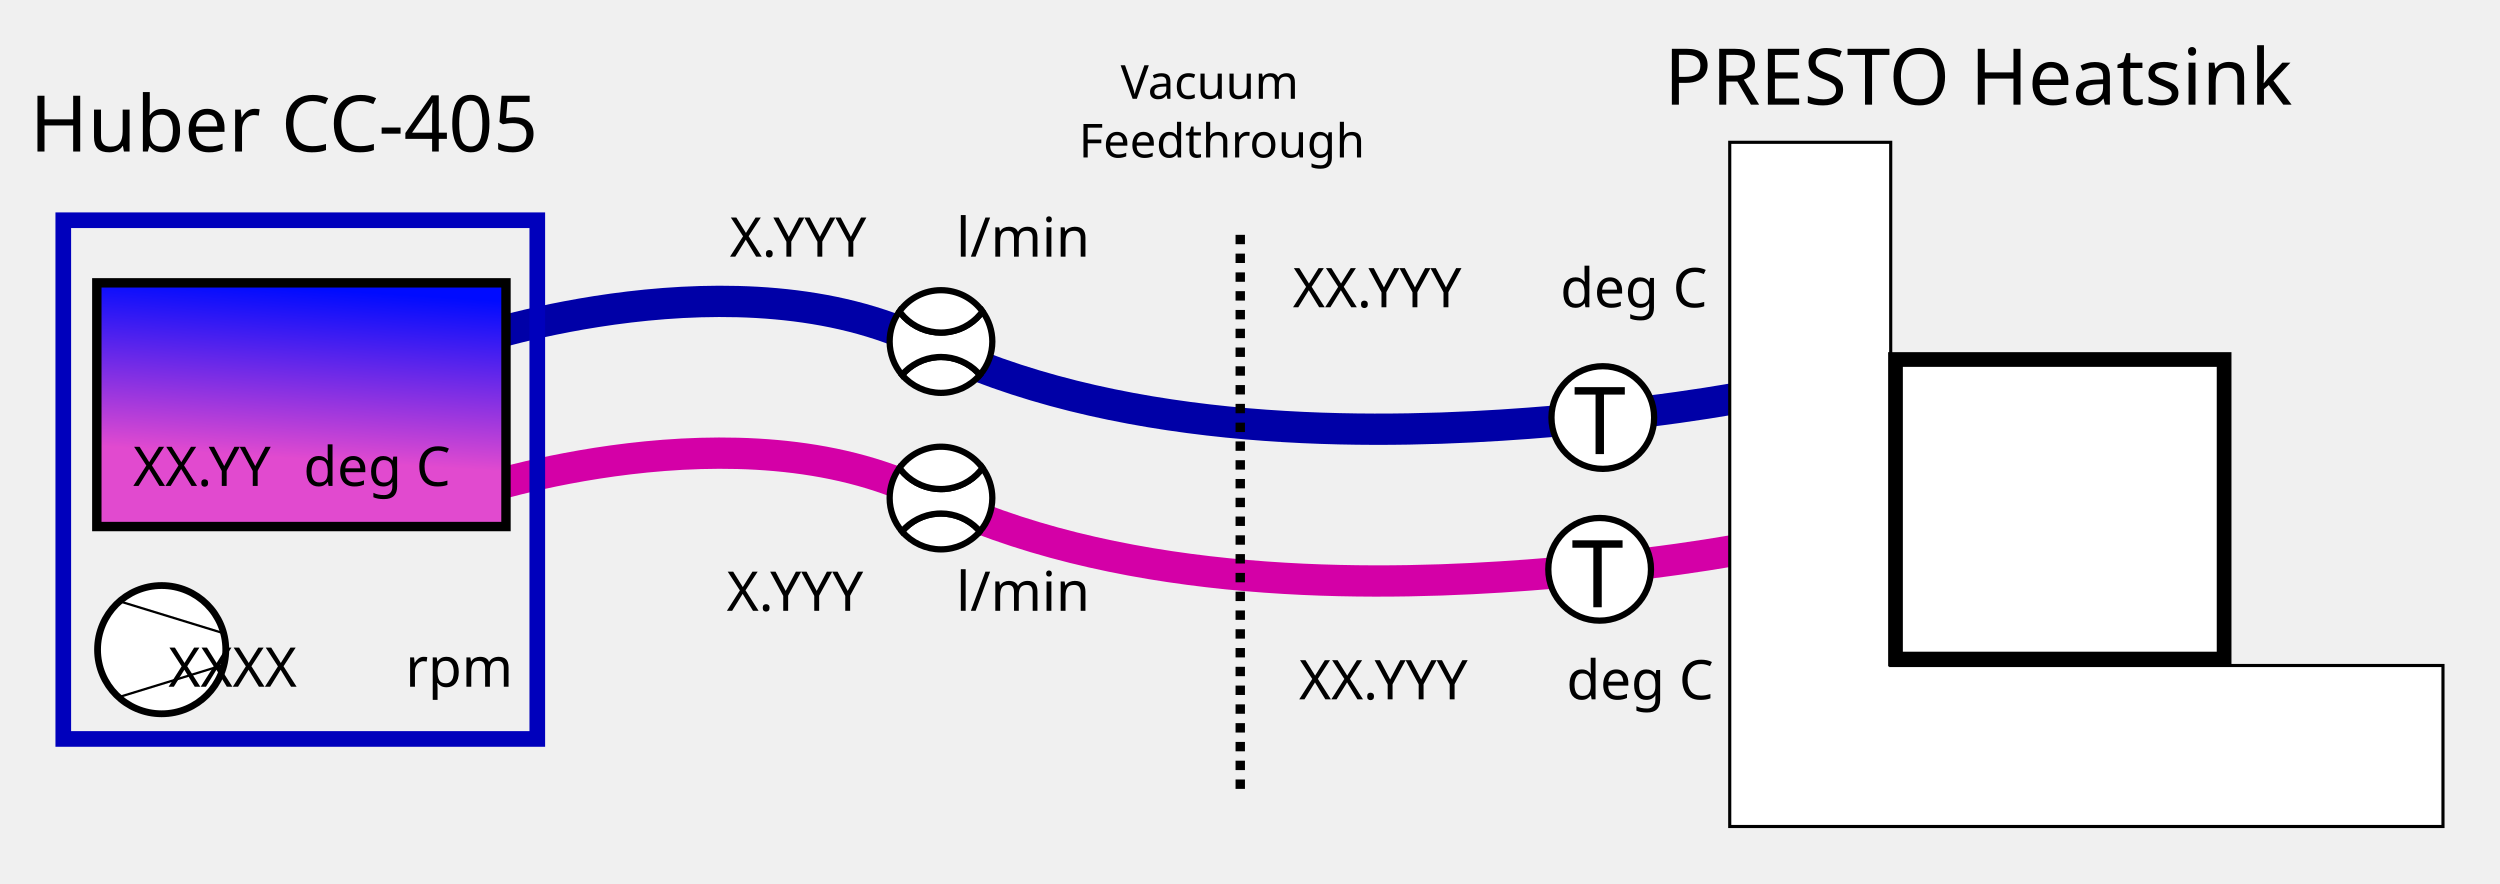
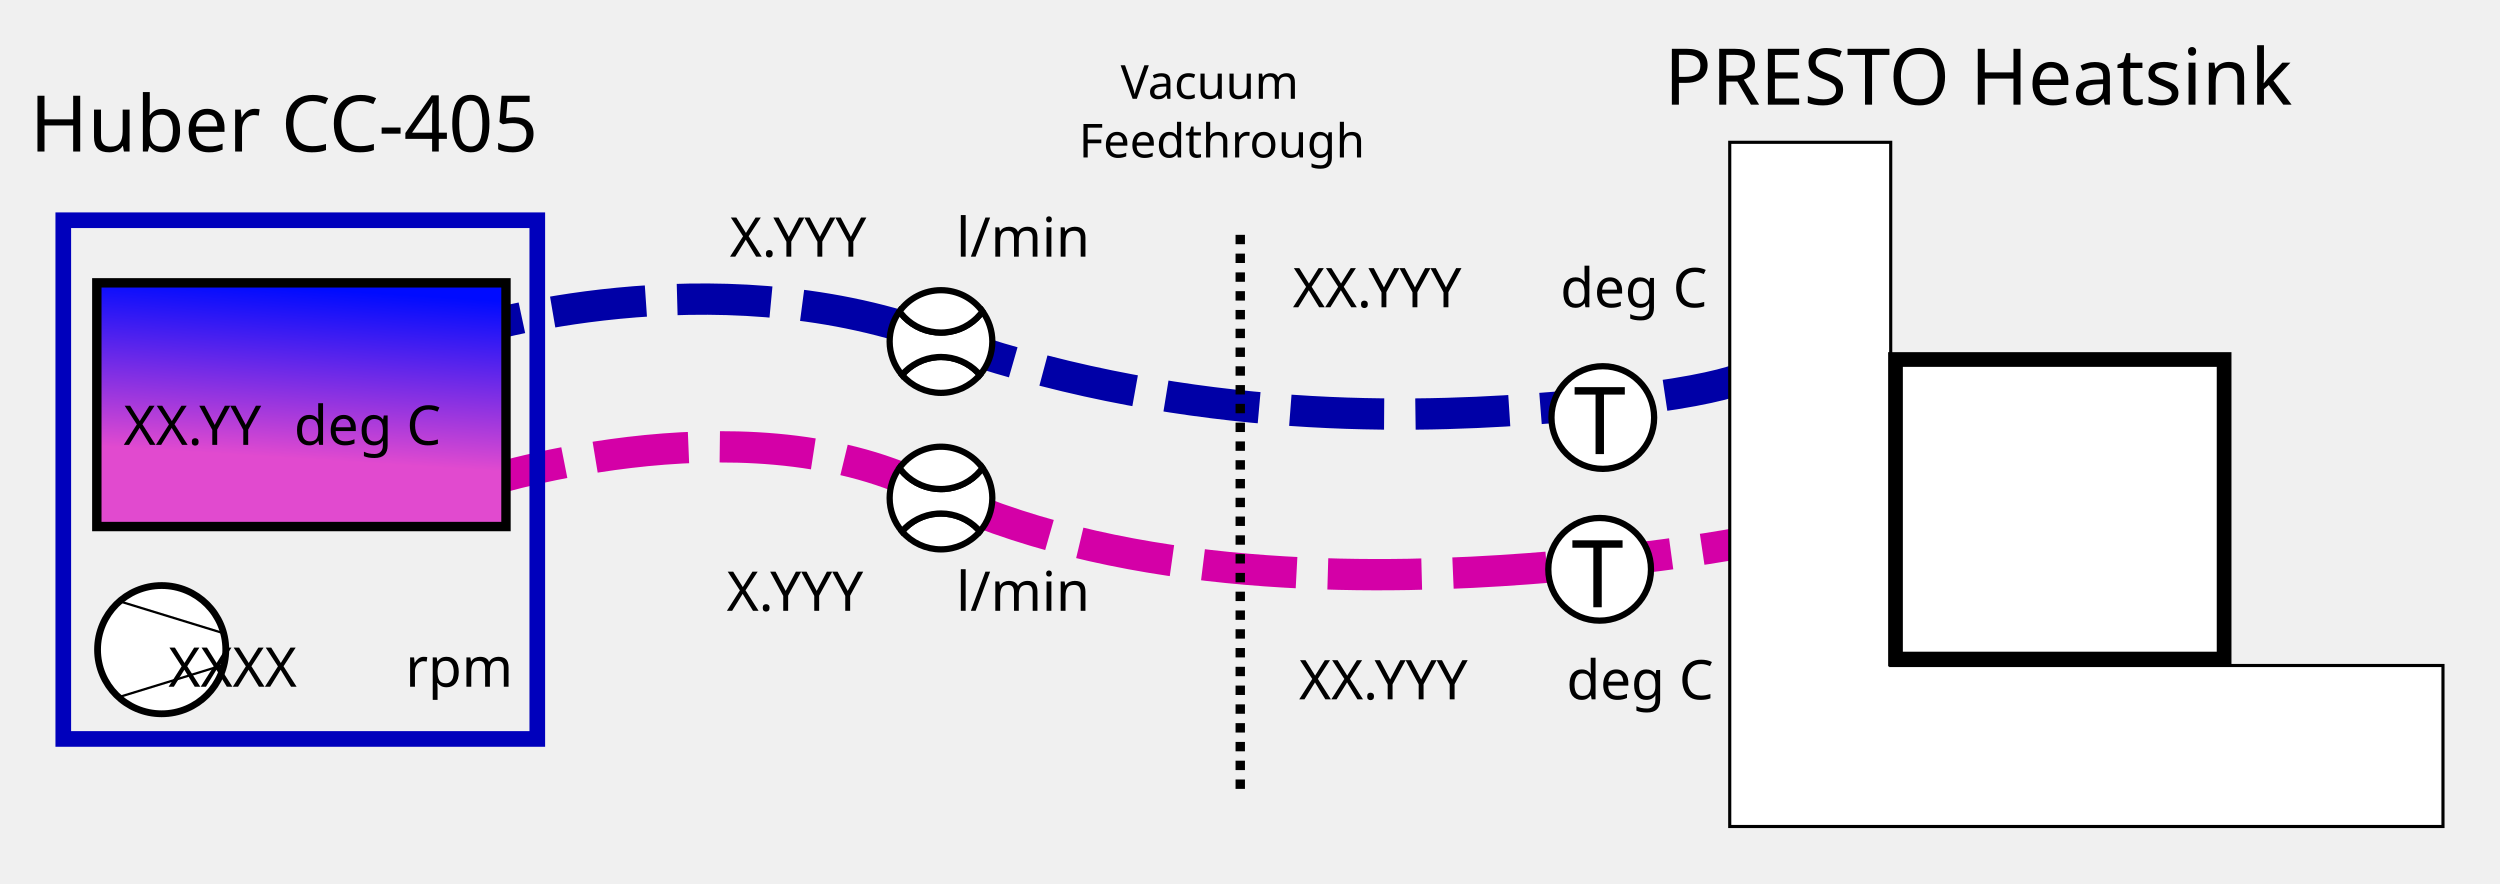
- <svg xmlns="http://www.w3.org/2000/svg" xmlns:xlink="http://www.w3.org/1999/xlink" width="225.401mm" height="79.659mm" viewBox="0 0 798.664 282.256" id="svg2" version="1.1">
+ <svg xmlns="http://www.w3.org/2000/svg" xmlns:xlink="http://www.w3.org/1999/xlink" version="1.1" id="svg2" viewBox="0 0 798.664 282.256" height="79.659mm" width="225.401mm">
  <defs id="defs4">
    <linearGradient id="linearGradient5703">
-       <stop id="stop5713" offset="0" style="stop-color:#000bff;stop-opacity:1" />
-       <stop id="stop5715" offset="1" style="stop-color:#e14acf;stop-opacity:1" />
+       <stop style="stop-color:#000bff;stop-opacity:1" offset="0" id="stop5713" />
+       <stop style="stop-color:#e14acf;stop-opacity:1" offset="1" id="stop5715" />
    </linearGradient>
-     <linearGradient xlink:href="#linearGradient5703" id="linearGradient5709" x1="230.857" y1="112.505" x2="227.429" y2="166.791" gradientUnits="userSpaceOnUse" gradientTransform="translate(22,6)" />
+     <linearGradient gradientTransform="translate(22,6)" gradientUnits="userSpaceOnUse" y2="166.791" x2="227.429" y1="112.505" x1="230.857" id="linearGradient5709" xlink:href="#linearGradient5703" />
  </defs>
-   <g id="layer1" transform="translate(-133.4263,-24.93434)">
-     <path style="fill:none;fill-rule:evenodd;stroke:#0000a7;stroke-width:10;stroke-linecap:butt;stroke-linejoin:miter;stroke-miterlimit:4;stroke-dasharray:none;stroke-opacity:1" d="m 284.603,133.489 c 0,0 84.853,-28.284 144.452,1.01 59.599,29.294 136.371,29.294 183.848,26.264 47.477,-3.03 77.782,-9.091 77.782,-9.091" id="path4156" />
-     <path id="path4158" d="m 284.603,181.977 c 0,0 84.853,-28.284 144.452,1.01 59.599,29.294 136.371,29.294 183.848,26.264 47.477,-3.03 77.782,-9.091 77.782,-9.091" style="fill:none;fill-rule:evenodd;stroke:#d400a7;stroke-width:10;stroke-linecap:butt;stroke-linejoin:miter;stroke-miterlimit:4;stroke-dasharray:none;stroke-opacity:1" />
-     <rect style="fill:url(#linearGradient5709);fill-opacity:1;stroke:#000000;stroke-width:3;stroke-miterlimit:4;stroke-dasharray:none;stroke-dashoffset:0;stroke-opacity:1" id="rect4246" width="130.714" height="77.857" x="164.357" y="115.291" />
-     <rect style="fill:none;fill-rule:evenodd;stroke:#0000bc;stroke-width:5;stroke-linecap:butt;stroke-linejoin:miter;stroke-miterlimit:4;stroke-dasharray:none;stroke-opacity:1" id="rect3338" width="151.429" height="165.714" x="153.643" y="95.291" />
-     <text xml:space="preserve" style="font-style:normal;font-weight:normal;font-size:40px;line-height:125%;font-family:sans-serif;letter-spacing:0px;word-spacing:0px;fill:#000000;fill-opacity:1;stroke:none;stroke-width:1px;stroke-linecap:butt;stroke-linejoin:miter;stroke-opacity:1" x="142.969" y="73.352" id="text4140">
-       <tspan id="tspan4142" x="142.969" y="73.352" style="font-style:normal;font-variant:normal;font-weight:normal;font-stretch:normal;font-size:25px;line-height:125%;font-family:sans-serif;-inkscape-font-specification:'sans-serif, Normal';text-align:start;writing-mode:lr-tb;text-anchor:start">Huber CC-405</tspan>
+   <style id="style4250" type="text/css">
+     /*  */
+     path.animated {
+       animation: dash 100s linear infinite;
+     }
+     @keyframes dash {
+       to {
+         stroke-dashoffset: 4000;
+       }
+     }
+     /*  */
+   </style>
+   <g transform="translate(-133.4263,-24.93434)" id="layer1">
+     <path class="animated" id="path4156" d="m 284.603,179.956 c 0,0 84.853,-28.284 144.452,1.01 59.599,29.294 136.371,29.294 183.848,26.264 47.477,-3.03 77.782,-9.091 77.782,-9.091" style="fill:none;fill-rule:evenodd;stroke:#d400a7;stroke-width:10;stroke-linecap:butt;stroke-linejoin:miter;stroke-miterlimit:4;stroke-dasharray:30, 10;stroke-dashoffset:0;stroke-opacity:1" />
+     <path class="animated" style="fill:none;fill-rule:evenodd;stroke:#0000a7;stroke-width:10;stroke-linecap:butt;stroke-linejoin:miter;stroke-miterlimit:4;stroke-dasharray:30, 10;stroke-dashoffset:0;stroke-opacity:1" d="m 694.124,143.552 c 0,0 -5.48,7.39 -71.721,12.122 -42.426,3.03 -114.27,4.387 -190.919,-23.234 -71.195,-25.655 -147.482,-2.02 -147.482,-2.02" id="path4158" />
+     <rect y="115.291" x="164.357" height="77.857" width="130.714" id="rect4246" style="fill:url(#linearGradient5709);fill-opacity:1;stroke:#000000;stroke-width:3;stroke-miterlimit:4;stroke-dasharray:none;stroke-dashoffset:0;stroke-opacity:1" />
+     <rect y="95.291" x="153.643" height="165.714" width="151.429" id="rect3338" style="fill:none;fill-rule:evenodd;stroke:#0000bc;stroke-width:5;stroke-linecap:butt;stroke-linejoin:miter;stroke-miterlimit:4;stroke-dasharray:none;stroke-opacity:1" />
+     <text id="text4140" y="73.352" x="142.969" style="font-style:normal;font-weight:normal;font-size:40px;line-height:125%;font-family:sans-serif;letter-spacing:0px;word-spacing:0px;fill:#000000;fill-opacity:1;stroke:none;stroke-width:1px;stroke-linecap:butt;stroke-linejoin:miter;stroke-opacity:1" xml:space="preserve">
+       <tspan style="font-style:normal;font-variant:normal;font-weight:normal;font-stretch:normal;font-size:25px;line-height:125%;font-family:sans-serif;-inkscape-font-specification:'sans-serif, Normal';text-align:start;writing-mode:lr-tb;text-anchor:start" y="73.352" x="142.969" id="tspan4142">Huber CC-405</tspan>
    </text>
-     <g id="g4202" transform="translate(12.71429,63.14286)">
-       <text id="CBM-MVD-COOLING-CC405-BathTemperatureMom_EGU" y="117.036" x="217.666" style="font-style:normal;font-variant:normal;font-weight:normal;font-stretch:normal;font-size:17.5px;line-height:125%;font-family:sans-serif;-inkscape-font-specification:'sans-serif, Normal';text-align:start;letter-spacing:0px;word-spacing:0px;writing-mode:lr-tb;text-anchor:start;fill:#000000;fill-opacity:1;stroke:none;stroke-width:1px;stroke-linecap:butt;stroke-linejoin:miter;stroke-opacity:1" xml:space="preserve" class="dynamic">
-         <tspan y="117.036" x="217.666" id="tspan4146">deg C</tspan>
+     <g transform="translate(9.683828,50.01087)" id="g4202">
+       <text class="dynamic" xml:space="preserve" style="font-style:normal;font-variant:normal;font-weight:normal;font-stretch:normal;font-size:17.5px;line-height:125%;font-family:sans-serif;-inkscape-font-specification:'sans-serif, Normal';text-align:start;letter-spacing:0px;word-spacing:0px;writing-mode:lr-tb;text-anchor:start;fill:#000000;fill-opacity:1;stroke:none;stroke-width:1px;stroke-linecap:butt;stroke-linejoin:miter;stroke-opacity:1" x="217.666" y="117.036" id="CBM-MVD-COOLING-CC405-BathTemperatureMom_EGU">
+         <tspan id="tspan4146" x="217.666" y="117.036">deg C</tspan>
      </text>
-       <text xml:space="preserve" style="font-style:normal;font-variant:normal;font-weight:normal;font-stretch:normal;font-size:17.5px;line-height:125%;font-family:sans-serif;-inkscape-font-specification:'sans-serif, Normal';text-align:start;letter-spacing:0px;word-spacing:0px;writing-mode:lr-tb;text-anchor:start;fill:#000000;fill-opacity:1;stroke:none;stroke-width:1px;stroke-linecap:butt;stroke-linejoin:miter;stroke-opacity:1" x="163.237" y="117.036" id="CBM-MVD-COOLING-CC405-BathTemperatureMom_VAL" class="dynamic">
-         <tspan id="tspan4150" x="163.237" y="117.036">XX.YY</tspan>
+       <text class="dynamic" id="CBM-MVD-COOLING-CC405-BathTemperatureMom_VAL" y="117.036" x="163.237" style="font-style:normal;font-variant:normal;font-weight:normal;font-stretch:normal;font-size:17.5px;line-height:125%;font-family:sans-serif;-inkscape-font-specification:'sans-serif, Normal';text-align:start;letter-spacing:0px;word-spacing:0px;writing-mode:lr-tb;text-anchor:start;fill:#000000;fill-opacity:1;stroke:none;stroke-width:1px;stroke-linecap:butt;stroke-linejoin:miter;stroke-opacity:1" xml:space="preserve">
+         <tspan y="117.036" x="163.237" id="tspan4150">XX.YY</tspan>
      </text>
    </g>
    <g id="g4213">
-       <path transform="translate(133.4263,24.93434)" id="path4211" d="M 313.043 119.775 A 16.401 16.401 0 0 0 312.377 119.018 A 16.401 16.401 0 0 0 311.178 117.9 A 16.401 16.401 0 0 0 309.873 116.908 A 16.401 16.401 0 0 0 308.475 116.051 A 16.401 16.401 0 0 0 307 115.338 A 16.401 16.401 0 0 0 305.459 114.775 A 16.401 16.401 0 0 0 303.871 114.371 A 16.401 16.401 0 0 0 302.25 114.125 A 16.401 16.401 0 0 0 300.613 114.043 A 16.401 16.401 0 0 0 299.453 114.084 A 16.401 16.401 0 0 0 297.824 114.283 A 16.401 16.401 0 0 0 296.225 114.641 A 16.401 16.401 0 0 0 294.67 115.158 A 16.401 16.401 0 0 0 293.174 115.828 A 16.401 16.401 0 0 0 291.752 116.645 A 16.401 16.401 0 0 0 290.418 117.598 A 16.401 16.401 0 0 0 289.186 118.68 A 16.401 16.401 0 0 0 288.166 119.773 A 16.401 16.401 0 0 0 300.613 125.506 A 16.401 16.401 0 0 0 313.043 119.775 z " style="fill:#ffffff;fill-opacity:1;stroke:#000000;stroke-width:2;stroke-miterlimit:4;stroke-dasharray:none;stroke-opacity:1" />
-       <path transform="translate(133.4263,24.93434)" id="path4208" d="M 287.357 99.473 A 16.401 16.401 0 0 0 284.213 109.105 A 16.401 16.401 0 0 0 288.166 119.773 A 16.401 16.401 0 0 1 289.186 118.68 A 16.401 16.401 0 0 1 290.418 117.598 A 16.401 16.401 0 0 1 291.752 116.645 A 16.401 16.401 0 0 1 293.174 115.828 A 16.401 16.401 0 0 1 294.67 115.158 A 16.401 16.401 0 0 1 296.225 114.641 A 16.401 16.401 0 0 1 297.824 114.283 A 16.401 16.401 0 0 1 299.453 114.084 A 16.401 16.401 0 0 1 300.613 114.043 A 16.401 16.401 0 0 1 302.25 114.125 A 16.401 16.401 0 0 1 303.871 114.371 A 16.401 16.401 0 0 1 305.459 114.775 A 16.401 16.401 0 0 1 307 115.338 A 16.401 16.401 0 0 1 308.475 116.051 A 16.401 16.401 0 0 1 309.873 116.908 A 16.401 16.401 0 0 1 311.178 117.9 A 16.401 16.401 0 0 1 312.377 119.018 A 16.401 16.401 0 0 1 313.043 119.775 A 16.401 16.401 0 0 0 317.014 109.105 A 16.401 16.401 0 0 0 313.867 99.48 A 16.401 16.401 0 0 1 313.156 100.414 A 16.401 16.401 0 0 1 312.039 101.613 A 16.401 16.401 0 0 1 310.807 102.695 A 16.401 16.401 0 0 1 309.475 103.648 A 16.401 16.401 0 0 1 308.053 104.465 A 16.401 16.401 0 0 1 306.555 105.135 A 16.401 16.401 0 0 1 305 105.652 A 16.401 16.401 0 0 1 303.4 106.01 A 16.401 16.401 0 0 1 301.773 106.209 A 16.401 16.401 0 0 1 300.613 106.25 A 16.401 16.401 0 0 1 298.975 106.168 A 16.401 16.401 0 0 1 297.354 105.922 A 16.401 16.401 0 0 1 295.766 105.518 A 16.401 16.401 0 0 1 294.227 104.955 A 16.401 16.401 0 0 1 292.75 104.242 A 16.401 16.401 0 0 1 291.352 103.385 A 16.401 16.401 0 0 1 290.047 102.393 A 16.401 16.401 0 0 1 288.848 101.275 A 16.401 16.401 0 0 1 287.766 100.043 A 16.401 16.401 0 0 1 287.357 99.473 z " style="fill:#ffffff;fill-opacity:1;stroke:#000000;stroke-width:2;stroke-miterlimit:4;stroke-dasharray:none;stroke-opacity:1" />
-       <path transform="translate(133.4263,24.93434)" id="path4160" d="M 287.357 99.473 A 16.401 16.401 0 0 0 287.766 100.043 A 16.401 16.401 0 0 0 288.848 101.275 A 16.401 16.401 0 0 0 290.047 102.393 A 16.401 16.401 0 0 0 291.352 103.385 A 16.401 16.401 0 0 0 292.75 104.242 A 16.401 16.401 0 0 0 294.227 104.955 A 16.401 16.401 0 0 0 295.766 105.518 A 16.401 16.401 0 0 0 297.354 105.922 A 16.401 16.401 0 0 0 298.975 106.168 A 16.401 16.401 0 0 0 300.613 106.25 A 16.401 16.401 0 0 0 301.773 106.209 A 16.401 16.401 0 0 0 303.4 106.01 A 16.401 16.401 0 0 0 305 105.652 A 16.401 16.401 0 0 0 306.555 105.135 A 16.401 16.401 0 0 0 308.053 104.465 A 16.401 16.401 0 0 0 309.475 103.648 A 16.401 16.401 0 0 0 310.807 102.695 A 16.401 16.401 0 0 0 312.039 101.613 A 16.401 16.401 0 0 0 313.156 100.414 A 16.401 16.401 0 0 0 313.867 99.48 A 16.401 16.401 0 0 0 300.613 92.705 A 16.401 16.401 0 0 0 287.357 99.473 z " style="fill:#ffffff;fill-opacity:1;stroke:#000000;stroke-width:2;stroke-miterlimit:4;stroke-dasharray:none;stroke-opacity:1" />
+       <path style="fill:#ffffff;fill-opacity:1;stroke:#000000;stroke-width:2;stroke-miterlimit:4;stroke-dasharray:none;stroke-opacity:1" d="M 313.043 119.775 A 16.401 16.401 0 0 0 312.377 119.018 A 16.401 16.401 0 0 0 311.178 117.9 A 16.401 16.401 0 0 0 309.873 116.908 A 16.401 16.401 0 0 0 308.475 116.051 A 16.401 16.401 0 0 0 307 115.338 A 16.401 16.401 0 0 0 305.459 114.775 A 16.401 16.401 0 0 0 303.871 114.371 A 16.401 16.401 0 0 0 302.25 114.125 A 16.401 16.401 0 0 0 300.613 114.043 A 16.401 16.401 0 0 0 299.453 114.084 A 16.401 16.401 0 0 0 297.824 114.283 A 16.401 16.401 0 0 0 296.225 114.641 A 16.401 16.401 0 0 0 294.67 115.158 A 16.401 16.401 0 0 0 293.174 115.828 A 16.401 16.401 0 0 0 291.752 116.645 A 16.401 16.401 0 0 0 290.418 117.598 A 16.401 16.401 0 0 0 289.186 118.68 A 16.401 16.401 0 0 0 288.166 119.773 A 16.401 16.401 0 0 0 300.613 125.506 A 16.401 16.401 0 0 0 313.043 119.775 z " id="path4211" transform="translate(133.4263,24.93434)" />
+       <path style="fill:#ffffff;fill-opacity:1;stroke:#000000;stroke-width:2;stroke-miterlimit:4;stroke-dasharray:none;stroke-opacity:1" d="M 287.357 99.473 A 16.401 16.401 0 0 0 284.213 109.105 A 16.401 16.401 0 0 0 288.166 119.773 A 16.401 16.401 0 0 1 289.186 118.68 A 16.401 16.401 0 0 1 290.418 117.598 A 16.401 16.401 0 0 1 291.752 116.645 A 16.401 16.401 0 0 1 293.174 115.828 A 16.401 16.401 0 0 1 294.67 115.158 A 16.401 16.401 0 0 1 296.225 114.641 A 16.401 16.401 0 0 1 297.824 114.283 A 16.401 16.401 0 0 1 299.453 114.084 A 16.401 16.401 0 0 1 300.613 114.043 A 16.401 16.401 0 0 1 302.25 114.125 A 16.401 16.401 0 0 1 303.871 114.371 A 16.401 16.401 0 0 1 305.459 114.775 A 16.401 16.401 0 0 1 307 115.338 A 16.401 16.401 0 0 1 308.475 116.051 A 16.401 16.401 0 0 1 309.873 116.908 A 16.401 16.401 0 0 1 311.178 117.9 A 16.401 16.401 0 0 1 312.377 119.018 A 16.401 16.401 0 0 1 313.043 119.775 A 16.401 16.401 0 0 0 317.014 109.105 A 16.401 16.401 0 0 0 313.867 99.48 A 16.401 16.401 0 0 1 313.156 100.414 A 16.401 16.401 0 0 1 312.039 101.613 A 16.401 16.401 0 0 1 310.807 102.695 A 16.401 16.401 0 0 1 309.475 103.648 A 16.401 16.401 0 0 1 308.053 104.465 A 16.401 16.401 0 0 1 306.555 105.135 A 16.401 16.401 0 0 1 305 105.652 A 16.401 16.401 0 0 1 303.4 106.01 A 16.401 16.401 0 0 1 301.773 106.209 A 16.401 16.401 0 0 1 300.613 106.25 A 16.401 16.401 0 0 1 298.975 106.168 A 16.401 16.401 0 0 1 297.354 105.922 A 16.401 16.401 0 0 1 295.766 105.518 A 16.401 16.401 0 0 1 294.227 104.955 A 16.401 16.401 0 0 1 292.75 104.242 A 16.401 16.401 0 0 1 291.352 103.385 A 16.401 16.401 0 0 1 290.047 102.393 A 16.401 16.401 0 0 1 288.848 101.275 A 16.401 16.401 0 0 1 287.766 100.043 A 16.401 16.401 0 0 1 287.357 99.473 z " id="path4208" transform="translate(133.4263,24.93434)" />
+       <path style="fill:#ffffff;fill-opacity:1;stroke:#000000;stroke-width:2;stroke-miterlimit:4;stroke-dasharray:none;stroke-opacity:1" d="M 287.357 99.473 A 16.401 16.401 0 0 0 287.766 100.043 A 16.401 16.401 0 0 0 288.848 101.275 A 16.401 16.401 0 0 0 290.047 102.393 A 16.401 16.401 0 0 0 291.352 103.385 A 16.401 16.401 0 0 0 292.75 104.242 A 16.401 16.401 0 0 0 294.227 104.955 A 16.401 16.401 0 0 0 295.766 105.518 A 16.401 16.401 0 0 0 297.354 105.922 A 16.401 16.401 0 0 0 298.975 106.168 A 16.401 16.401 0 0 0 300.613 106.25 A 16.401 16.401 0 0 0 301.773 106.209 A 16.401 16.401 0 0 0 303.4 106.01 A 16.401 16.401 0 0 0 305 105.652 A 16.401 16.401 0 0 0 306.555 105.135 A 16.401 16.401 0 0 0 308.053 104.465 A 16.401 16.401 0 0 0 309.475 103.648 A 16.401 16.401 0 0 0 310.807 102.695 A 16.401 16.401 0 0 0 312.039 101.613 A 16.401 16.401 0 0 0 313.156 100.414 A 16.401 16.401 0 0 0 313.867 99.48 A 16.401 16.401 0 0 0 300.613 92.705 A 16.401 16.401 0 0 0 287.357 99.473 z " id="path4160" transform="translate(133.4263,24.93434)" />
    </g>
-     <g id="g4168" transform="translate(-119.198,11.11168)">
-       <path id="path4164" d="m 805.214,59.291 0,218.571 227.857,0 0,-51.429 -176.429,0 0,-167.143 z" style="fill:#ffffff;fill-opacity:1;fill-rule:evenodd;stroke:#000000;stroke-width:1px;stroke-linecap:butt;stroke-linejoin:miter;stroke-opacity:1" />
-       <rect y="128.676" x="858.171" height="95.693" width="104.979" id="rect4166" style="fill:#ffffff;fill-opacity:1;stroke:#000000;stroke-width:4.7;stroke-miterlimit:4;stroke-dasharray:none;stroke-opacity:1" />
+     <g transform="translate(-119.198,11.11168)" id="g4168">
+       <path style="fill:#ffffff;fill-opacity:1;fill-rule:evenodd;stroke:#000000;stroke-width:1px;stroke-linecap:butt;stroke-linejoin:miter;stroke-opacity:1" d="m 805.214,59.291 0,218.571 227.857,0 0,-51.429 -176.429,0 0,-167.143 z" id="path4164" />
+       <rect style="fill:#ffffff;fill-opacity:1;stroke:#000000;stroke-width:4.7;stroke-miterlimit:4;stroke-dasharray:none;stroke-opacity:1" id="rect4166" width="104.979" height="95.693" x="858.171" y="128.676" />
    </g>
-     <path style="fill:none;fill-rule:evenodd;stroke:#000000;stroke-width:3;stroke-linecap:butt;stroke-linejoin:miter;stroke-miterlimit:4;stroke-dasharray:3, 3;stroke-dashoffset:0;stroke-opacity:1" d="m 529.644,99.954 0,177.143" id="path4172" />
-     <circle r="16.401" cy="158.325" cx="645.467" id="circle4174" style="fill:#ffffff;fill-opacity:1;stroke:#000000;stroke-width:2;stroke-miterlimit:4;stroke-dasharray:none;stroke-opacity:1" />
-     <circle style="fill:#ffffff;fill-opacity:1;stroke:#000000;stroke-width:2;stroke-miterlimit:4;stroke-dasharray:none;stroke-opacity:1" id="circle4176" cx="644.457" cy="206.812" r="16.401" />
-     <text xml:space="preserve" style="font-style:normal;font-weight:normal;font-size:29.953px;line-height:125%;font-family:sans-serif;letter-spacing:0px;word-spacing:0px;fill:#000000;fill-opacity:1;stroke:none;stroke-width:1px;stroke-linecap:butt;stroke-linejoin:miter;stroke-opacity:1" x="636.169" y="170.005" id="text4178">
-       <tspan id="tspan4180" x="636.169" y="170.005">T</tspan>
+     <path id="path4172" d="m 529.644,99.954 0,177.143" style="fill:none;fill-rule:evenodd;stroke:#000000;stroke-width:3;stroke-linecap:butt;stroke-linejoin:miter;stroke-miterlimit:4;stroke-dasharray:3, 3;stroke-dashoffset:0;stroke-opacity:1" />
+     <circle style="fill:#ffffff;fill-opacity:1;stroke:#000000;stroke-width:2;stroke-miterlimit:4;stroke-dasharray:none;stroke-opacity:1" id="circle4174" cx="645.467" cy="158.325" r="16.401" />
+     <circle r="16.401" cy="206.812" cx="644.457" id="circle4176" style="fill:#ffffff;fill-opacity:1;stroke:#000000;stroke-width:2;stroke-miterlimit:4;stroke-dasharray:none;stroke-opacity:1" />
+     <text id="text4178" y="170.005" x="636.169" style="font-style:normal;font-weight:normal;font-size:29.953px;line-height:125%;font-family:sans-serif;letter-spacing:0px;word-spacing:0px;fill:#000000;fill-opacity:1;stroke:none;stroke-width:1px;stroke-linecap:butt;stroke-linejoin:miter;stroke-opacity:1" xml:space="preserve">
+       <tspan y="170.005" x="636.169" id="tspan4180">T</tspan>
    </text>
-     <text id="text4182" y="218.934" x="635.455" style="font-style:normal;font-weight:normal;font-size:29.953px;line-height:125%;font-family:sans-serif;letter-spacing:0px;word-spacing:0px;fill:#000000;fill-opacity:1;stroke:none;stroke-width:1px;stroke-linecap:butt;stroke-linejoin:miter;stroke-opacity:1" xml:space="preserve">
-       <tspan y="218.934" x="635.455" id="tspan4184">T</tspan>
+     <text xml:space="preserve" style="font-style:normal;font-weight:normal;font-size:29.953px;line-height:125%;font-family:sans-serif;letter-spacing:0px;word-spacing:0px;fill:#000000;fill-opacity:1;stroke:none;stroke-width:1px;stroke-linecap:butt;stroke-linejoin:miter;stroke-opacity:1" x="635.455" y="218.934" id="text4182">
+       <tspan id="tspan4184" x="635.455" y="218.934">T</tspan>
    </text>
-     <text id="CBM-MVD-COOLING-CC405-FLOW-IN-Flow_EGU" y="106.934" x="438.889" style="font-style:normal;font-variant:normal;font-weight:normal;font-stretch:normal;font-size:17.5px;line-height:125%;font-family:sans-serif;-inkscape-font-specification:'sans-serif, Normal';text-align:start;letter-spacing:0px;word-spacing:0px;writing-mode:lr-tb;text-anchor:start;fill:#000000;fill-opacity:1;stroke:none;stroke-width:1px;stroke-linecap:butt;stroke-linejoin:miter;stroke-opacity:1" xml:space="preserve" class="dynamic">
-       <tspan y="106.934" x="438.889" id="tspan4188">l/min</tspan>
+     <text class="dynamic" xml:space="preserve" style="font-style:normal;font-variant:normal;font-weight:normal;font-stretch:normal;font-size:17.5px;line-height:125%;font-family:sans-serif;-inkscape-font-specification:'sans-serif, Normal';text-align:start;letter-spacing:0px;word-spacing:0px;writing-mode:lr-tb;text-anchor:start;fill:#000000;fill-opacity:1;stroke:none;stroke-width:1px;stroke-linecap:butt;stroke-linejoin:miter;stroke-opacity:1" x="438.889" y="106.934" id="CBM-MVD-COOLING-CC405-FLOW-IN-Flow_EGU">
+       <tspan id="tspan4188" x="438.889" y="106.934">l/min</tspan>
    </text>
-     <text xml:space="preserve" style="font-style:normal;font-variant:normal;font-weight:normal;font-stretch:normal;font-size:17.5px;line-height:125%;font-family:sans-serif;-inkscape-font-specification:'sans-serif, Normal';text-align:end;letter-spacing:0px;word-spacing:0px;writing-mode:lr-tb;text-anchor:end;fill:#000000;fill-opacity:1;stroke:none;stroke-width:1px;stroke-linecap:butt;stroke-linejoin:miter;stroke-opacity:1" x="432.948" y="106.934" id="CBM-MVD-COOLING-CC405-FLOW-IN-Flow_VAL" class="dynamic">
-       <tspan id="tspan4192" x="432.948" y="106.934">X.YYY</tspan>
+     <text class="dynamic" id="CBM-MVD-COOLING-CC405-FLOW-IN-Flow_VAL" y="106.934" x="432.948" style="font-style:normal;font-variant:normal;font-weight:normal;font-stretch:normal;font-size:17.5px;line-height:125%;font-family:sans-serif;-inkscape-font-specification:'sans-serif, Normal';text-align:end;letter-spacing:0px;word-spacing:0px;writing-mode:lr-tb;text-anchor:end;fill:#000000;fill-opacity:1;stroke:none;stroke-width:1px;stroke-linecap:butt;stroke-linejoin:miter;stroke-opacity:1" xml:space="preserve">
+       <tspan y="106.934" x="432.948" id="tspan4192">X.YYY</tspan>
    </text>
-     <text xml:space="preserve" style="font-style:normal;font-variant:normal;font-weight:normal;font-stretch:normal;font-size:17.5px;line-height:125%;font-family:sans-serif;-inkscape-font-specification:'sans-serif, Normal';text-align:start;letter-spacing:0px;word-spacing:0px;writing-mode:lr-tb;text-anchor:start;fill:#000000;fill-opacity:1;stroke:none;stroke-width:1px;stroke-linecap:butt;stroke-linejoin:miter;stroke-opacity:1" x="438.889" y="220.071" id="CBM-MVD-COOLING-CC405-FLOW-OUT-Flow_EGU" class="dynamic">
-       <tspan id="tspan4196" x="438.889" y="220.071">l/min</tspan>
+     <text class="dynamic" id="CBM-MVD-COOLING-CC405-FLOW-OUT-Flow_EGU" y="220.071" x="438.889" style="font-style:normal;font-variant:normal;font-weight:normal;font-stretch:normal;font-size:17.5px;line-height:125%;font-family:sans-serif;-inkscape-font-specification:'sans-serif, Normal';text-align:start;letter-spacing:0px;word-spacing:0px;writing-mode:lr-tb;text-anchor:start;fill:#000000;fill-opacity:1;stroke:none;stroke-width:1px;stroke-linecap:butt;stroke-linejoin:miter;stroke-opacity:1" xml:space="preserve">
+       <tspan y="220.071" x="438.889" id="tspan4196">l/min</tspan>
    </text>
-     <text id="CBM-MVD-COOLING-CC405-FLOW-OUT-Flow_VAL" y="220.071" x="431.938" style="font-style:normal;font-variant:normal;font-weight:normal;font-stretch:normal;font-size:17.5px;line-height:125%;font-family:sans-serif;-inkscape-font-specification:'sans-serif, Normal';text-align:end;letter-spacing:0px;word-spacing:0px;writing-mode:lr-tb;text-anchor:end;fill:#000000;fill-opacity:1;stroke:none;stroke-width:1px;stroke-linecap:butt;stroke-linejoin:miter;stroke-opacity:1" xml:space="preserve" class="dynamic">
-       <tspan y="220.071" x="431.938" id="tspan4200">X.YYY</tspan>
+     <text class="dynamic" xml:space="preserve" style="font-style:normal;font-variant:normal;font-weight:normal;font-stretch:normal;font-size:17.5px;line-height:125%;font-family:sans-serif;-inkscape-font-specification:'sans-serif, Normal';text-align:end;letter-spacing:0px;word-spacing:0px;writing-mode:lr-tb;text-anchor:end;fill:#000000;fill-opacity:1;stroke:none;stroke-width:1px;stroke-linecap:butt;stroke-linejoin:miter;stroke-opacity:1" x="431.938" y="220.071" id="CBM-MVD-COOLING-CC405-FLOW-OUT-Flow_VAL">
+       <tspan id="tspan4200" x="431.938" y="220.071">X.YYY</tspan>
    </text>
-     <text class="dynamic" id="CBM-MVD-PT100-VAC-16_EGU" y="123.096" x="631.889" style="font-style:normal;font-variant:normal;font-weight:normal;font-stretch:normal;font-size:17.5px;line-height:125%;font-family:sans-serif;-inkscape-font-specification:'sans-serif, Normal';text-align:start;letter-spacing:0px;word-spacing:0px;writing-mode:lr-tb;text-anchor:start;fill:#000000;fill-opacity:1;stroke:none;stroke-width:1px;stroke-linecap:butt;stroke-linejoin:miter;stroke-opacity:1" xml:space="preserve">
-       <tspan y="123.096" x="631.889" id="tspan4212">deg C</tspan>
+     <text xml:space="preserve" style="font-style:normal;font-variant:normal;font-weight:normal;font-stretch:normal;font-size:17.5px;line-height:125%;font-family:sans-serif;-inkscape-font-specification:'sans-serif, Normal';text-align:start;letter-spacing:0px;word-spacing:0px;writing-mode:lr-tb;text-anchor:start;fill:#000000;fill-opacity:1;stroke:none;stroke-width:1px;stroke-linecap:butt;stroke-linejoin:miter;stroke-opacity:1" x="631.889" y="123.096" id="CBM-MVD-PT100-VAC-16_EGU" class="dynamic">
+       <tspan id="tspan4212" x="631.889" y="123.096">deg C</tspan>
    </text>
-     <text class="dynamic" xml:space="preserve" style="font-style:normal;font-variant:normal;font-weight:normal;font-stretch:normal;font-size:17.5px;line-height:125%;font-family:sans-serif;-inkscape-font-specification:'sans-serif, Normal';text-align:end;letter-spacing:0px;word-spacing:0px;writing-mode:lr-tb;text-anchor:end;fill:#000000;fill-opacity:1;stroke:none;stroke-width:1px;stroke-linecap:butt;stroke-linejoin:miter;stroke-opacity:1" x="623.06" y="123.096" id="CBM-MVD-PT100-VAC-16_VAL">
-       <tspan id="tspan4216" x="623.06" y="123.096">XX.YYY</tspan>
+     <text id="CBM-MVD-PT100-VAC-16_VAL" y="123.096" x="623.06" style="font-style:normal;font-variant:normal;font-weight:normal;font-stretch:normal;font-size:17.5px;line-height:125%;font-family:sans-serif;-inkscape-font-specification:'sans-serif, Normal';text-align:end;letter-spacing:0px;word-spacing:0px;writing-mode:lr-tb;text-anchor:end;fill:#000000;fill-opacity:1;stroke:none;stroke-width:1px;stroke-linecap:butt;stroke-linejoin:miter;stroke-opacity:1" xml:space="preserve" class="dynamic">
+       <tspan y="123.096" x="623.06" id="tspan4216">XX.YYY</tspan>
    </text>
-     <text class="dynamic" xml:space="preserve" style="font-style:normal;font-variant:normal;font-weight:normal;font-stretch:normal;font-size:17.5px;line-height:125%;font-family:sans-serif;-inkscape-font-specification:'sans-serif, Normal';text-align:start;letter-spacing:0px;word-spacing:0px;writing-mode:lr-tb;text-anchor:start;fill:#000000;fill-opacity:1;stroke:none;stroke-width:1px;stroke-linecap:butt;stroke-linejoin:miter;stroke-opacity:1" x="633.869" y="248.355" id="CBM-MVD-PT100-VAC-17_EGU">
-       <tspan id="tspan4222" x="633.869" y="248.355">deg C</tspan>
+     <text id="CBM-MVD-PT100-VAC-17_EGU" y="248.355" x="633.869" style="font-style:normal;font-variant:normal;font-weight:normal;font-stretch:normal;font-size:17.5px;line-height:125%;font-family:sans-serif;-inkscape-font-specification:'sans-serif, Normal';text-align:start;letter-spacing:0px;word-spacing:0px;writing-mode:lr-tb;text-anchor:start;fill:#000000;fill-opacity:1;stroke:none;stroke-width:1px;stroke-linecap:butt;stroke-linejoin:miter;stroke-opacity:1" xml:space="preserve" class="dynamic">
+       <tspan y="248.355" x="633.869" id="tspan4222">deg C</tspan>
    </text>
-     <text class="dynamic" id="CBM-MVD-PT100-VAC-17_VAL" y="248.355" x="625.039" style="font-style:normal;font-variant:normal;font-weight:normal;font-stretch:normal;font-size:17.5px;line-height:125%;font-family:sans-serif;-inkscape-font-specification:'sans-serif, Normal';text-align:end;letter-spacing:0px;word-spacing:0px;writing-mode:lr-tb;text-anchor:end;fill:#000000;fill-opacity:1;stroke:none;stroke-width:1px;stroke-linecap:butt;stroke-linejoin:miter;stroke-opacity:1" xml:space="preserve">
-       <tspan y="248.355" x="625.039" id="tspan4226">XX.YYY</tspan>
+     <text xml:space="preserve" style="font-style:normal;font-variant:normal;font-weight:normal;font-stretch:normal;font-size:17.5px;line-height:125%;font-family:sans-serif;-inkscape-font-specification:'sans-serif, Normal';text-align:end;letter-spacing:0px;word-spacing:0px;writing-mode:lr-tb;text-anchor:end;fill:#000000;fill-opacity:1;stroke:none;stroke-width:1px;stroke-linecap:butt;stroke-linejoin:miter;stroke-opacity:1" x="625.039" y="248.355" id="CBM-MVD-PT100-VAC-17_VAL" class="dynamic">
+       <tspan id="tspan4226" x="625.039" y="248.355">XX.YYY</tspan>
    </text>
-     <g id="g4241" transform="matrix(0.7242073,0,0,0.7242073,-127.9923,265.2902)">
-       <circle r="28.284" cy="-45.308" cx="432.288" id="path4231" style="fill:#ffffff;fill-opacity:1;stroke:#000000;stroke-width:3;stroke-miterlimit:4;stroke-dasharray:none;stroke-dashoffset:0;stroke-opacity:1" />
-       <path id="path4233" d="m 414.106,-66.521 45.204,13.89" style="fill:none;fill-rule:evenodd;stroke:#000000;stroke-width:1px;stroke-linecap:butt;stroke-linejoin:miter;stroke-opacity:1" />
-       <path style="fill:none;fill-rule:evenodd;stroke:#000000;stroke-width:1px;stroke-linecap:butt;stroke-linejoin:miter;stroke-opacity:1" d="M 414.106,-24.599 459.31,-38.489" id="path4239" />
+     <g transform="matrix(0.7242073,0,0,0.7242073,-127.9923,265.2902)" id="g4241">
+       <circle style="fill:#ffffff;fill-opacity:1;stroke:#000000;stroke-width:3;stroke-miterlimit:4;stroke-dasharray:none;stroke-dashoffset:0;stroke-opacity:1" id="path4231" cx="432.288" cy="-45.308" r="28.284" />
+       <path style="fill:none;fill-rule:evenodd;stroke:#000000;stroke-width:1px;stroke-linecap:butt;stroke-linejoin:miter;stroke-opacity:1" d="m 414.106,-66.521 45.204,13.89" id="path4233" />
+       <path id="path4239" d="M 414.106,-24.599 459.31,-38.489" style="fill:none;fill-rule:evenodd;stroke:#000000;stroke-width:1px;stroke-linecap:butt;stroke-linejoin:miter;stroke-opacity:1" />
    </g>
-     <g transform="translate(38.47318,129.8129)" id="g5719">
-       <text xml:space="preserve" style="font-style:normal;font-variant:normal;font-weight:normal;font-stretch:normal;font-size:17.5px;line-height:125%;font-family:sans-serif;-inkscape-font-specification:'sans-serif, Normal';text-align:start;letter-spacing:0px;word-spacing:0px;writing-mode:lr-tb;text-anchor:start;fill:#000000;fill-opacity:1;stroke:none;stroke-width:1px;stroke-linecap:butt;stroke-linejoin:miter;stroke-opacity:1" x="224.484" y="114.51" id="CBM-MVD-COOLING-CC405-PumpSpeed_EGU" class="dynamic">
-         <tspan id="tspan5723" x="224.484" y="114.51">rpm</tspan>
+     <g id="g5719" transform="translate(38.47318,129.8129)">
+       <text class="dynamic" id="CBM-MVD-COOLING-CC405-PumpSpeed_EGU" y="114.51" x="224.484" style="font-style:normal;font-variant:normal;font-weight:normal;font-stretch:normal;font-size:17.5px;line-height:125%;font-family:sans-serif;-inkscape-font-specification:'sans-serif, Normal';text-align:start;letter-spacing:0px;word-spacing:0px;writing-mode:lr-tb;text-anchor:start;fill:#000000;fill-opacity:1;stroke:none;stroke-width:1px;stroke-linecap:butt;stroke-linejoin:miter;stroke-opacity:1" xml:space="preserve">
+         <tspan y="114.51" x="224.484" id="tspan5723">rpm</tspan>
      </text>
-       <text id="CBM-MVD-COOLING-CC405-PumpSpeed_VAL" y="114.51" x="221.622" style="font-style:normal;font-variant:normal;font-weight:normal;font-stretch:normal;font-size:17.5px;line-height:125%;font-family:sans-serif;-inkscape-font-specification:'sans-serif, Normal';text-align:end;letter-spacing:0px;word-spacing:0px;writing-mode:lr-tb;text-anchor:end;fill:#000000;fill-opacity:1;stroke:none;stroke-width:1px;stroke-linecap:butt;stroke-linejoin:miter;stroke-opacity:1" xml:space="preserve" class="dynamic">
-         <tspan y="114.51" x="221.622" id="tspan5727">XXXX</tspan>
+       <text class="dynamic" xml:space="preserve" style="font-style:normal;font-variant:normal;font-weight:normal;font-stretch:normal;font-size:17.5px;line-height:125%;font-family:sans-serif;-inkscape-font-specification:'sans-serif, Normal';text-align:end;letter-spacing:0px;word-spacing:0px;writing-mode:lr-tb;text-anchor:end;fill:#000000;fill-opacity:1;stroke:none;stroke-width:1px;stroke-linecap:butt;stroke-linejoin:miter;stroke-opacity:1" x="221.622" y="114.51" id="CBM-MVD-COOLING-CC405-PumpSpeed_VAL">
+         <tspan id="tspan5727" x="221.622" y="114.51">XXXX</tspan>
      </text>
    </g>
-     <text xml:space="preserve" style="font-style:normal;font-variant:normal;font-weight:normal;font-stretch:normal;font-size:25px;line-height:125%;font-family:sans-serif;-inkscape-font-specification:'sans-serif, Normal';text-align:end;letter-spacing:0px;word-spacing:0px;writing-mode:lr-tb;text-anchor:end;fill:#000000;fill-opacity:1;stroke:none;stroke-width:1px;stroke-linecap:butt;stroke-linejoin:miter;stroke-opacity:1" x="898.232" y="58.37" id="text4140-7">
-       <tspan id="tspan4142-2" x="898.232" y="58.37" style="font-style:normal;font-variant:normal;font-weight:normal;font-stretch:normal;font-size:25px;line-height:125%;font-family:sans-serif;-inkscape-font-specification:'sans-serif, Normal';text-align:end;writing-mode:lr-tb;text-anchor:end">PRESTO Heatsink</tspan>
+     <text id="text4140-7" y="58.37" x="898.232" style="font-style:normal;font-variant:normal;font-weight:normal;font-stretch:normal;font-size:25px;line-height:125%;font-family:sans-serif;-inkscape-font-specification:'sans-serif, Normal';text-align:end;letter-spacing:0px;word-spacing:0px;writing-mode:lr-tb;text-anchor:end;fill:#000000;fill-opacity:1;stroke:none;stroke-width:1px;stroke-linecap:butt;stroke-linejoin:miter;stroke-opacity:1" xml:space="preserve">
+       <tspan style="font-style:normal;font-variant:normal;font-weight:normal;font-stretch:normal;font-size:25px;line-height:125%;font-family:sans-serif;-inkscape-font-specification:'sans-serif, Normal';text-align:end;writing-mode:lr-tb;text-anchor:end" y="58.37" x="898.232" id="tspan4142-2">PRESTO Heatsink</tspan>
    </text>
-     <g id="g4219" transform="translate(0,50.00255)">
-       <path style="fill:#ffffff;fill-opacity:1;stroke:#000000;stroke-width:2;stroke-miterlimit:4;stroke-dasharray:none;stroke-opacity:1" d="m 313.043,119.775 a 16.401,16.401 0 0 0 -0.666,-0.758 16.401,16.401 0 0 0 -1.199,-1.117 16.401,16.401 0 0 0 -1.305,-0.992 16.401,16.401 0 0 0 -1.398,-0.857 16.401,16.401 0 0 0 -1.475,-0.713 16.401,16.401 0 0 0 -1.541,-0.562 16.401,16.401 0 0 0 -1.588,-0.404 16.401,16.401 0 0 0 -1.621,-0.246 16.401,16.401 0 0 0 -1.637,-0.082 16.401,16.401 0 0 0 -1.16,0.041 16.401,16.401 0 0 0 -1.629,0.199 16.401,16.401 0 0 0 -1.6,0.357 16.401,16.401 0 0 0 -1.555,0.518 16.401,16.401 0 0 0 -1.496,0.67 16.401,16.401 0 0 0 -1.422,0.816 16.401,16.401 0 0 0 -1.334,0.953 16.401,16.401 0 0 0 -1.232,1.082 16.401,16.401 0 0 0 -1.02,1.094 16.401,16.401 0 0 0 12.447,5.732 16.401,16.401 0 0 0 12.43,-5.73 z" id="path4221" transform="translate(133.4263,24.93434)" />
-       <path style="fill:#ffffff;fill-opacity:1;stroke:#000000;stroke-width:2;stroke-miterlimit:4;stroke-dasharray:none;stroke-opacity:1" d="m 287.357,99.473 a 16.401,16.401 0 0 0 -3.145,9.633 16.401,16.401 0 0 0 3.953,10.668 16.401,16.401 0 0 1 1.02,-1.094 16.401,16.401 0 0 1 1.232,-1.082 16.401,16.401 0 0 1 1.334,-0.953 16.401,16.401 0 0 1 1.422,-0.816 16.401,16.401 0 0 1 1.496,-0.67 16.401,16.401 0 0 1 1.555,-0.518 16.401,16.401 0 0 1 1.6,-0.357 16.401,16.401 0 0 1 1.629,-0.199 16.401,16.401 0 0 1 1.16,-0.041 16.401,16.401 0 0 1 1.637,0.082 16.401,16.401 0 0 1 1.621,0.246 16.401,16.401 0 0 1 1.588,0.404 16.401,16.401 0 0 1 1.541,0.562 16.401,16.401 0 0 1 1.475,0.713 16.401,16.401 0 0 1 1.398,0.857 16.401,16.401 0 0 1 1.305,0.992 16.401,16.401 0 0 1 1.199,1.117 16.401,16.401 0 0 1 0.666,0.758 16.401,16.401 0 0 0 3.971,-10.67 16.401,16.401 0 0 0 -3.146,-9.625 16.401,16.401 0 0 1 -0.711,0.934 16.401,16.401 0 0 1 -1.117,1.199 16.401,16.401 0 0 1 -1.232,1.082 16.401,16.401 0 0 1 -1.332,0.953 16.401,16.401 0 0 1 -1.422,0.816 16.401,16.401 0 0 1 -1.498,0.67 16.401,16.401 0 0 1 -1.555,0.518 16.401,16.401 0 0 1 -1.6,0.357 16.401,16.401 0 0 1 -1.627,0.199 16.401,16.401 0 0 1 -1.16,0.041 16.401,16.401 0 0 1 -1.639,-0.082 16.401,16.401 0 0 1 -1.621,-0.246 16.401,16.401 0 0 1 -1.588,-0.404 16.401,16.401 0 0 1 -1.539,-0.562 16.401,16.401 0 0 1 -1.477,-0.713 16.401,16.401 0 0 1 -1.398,-0.857 16.401,16.401 0 0 1 -1.305,-0.992 16.401,16.401 0 0 1 -1.199,-1.117 16.401,16.401 0 0 1 -1.082,-1.232 16.401,16.401 0 0 1 -0.408,-0.57 z" id="path4223" transform="translate(133.4263,24.93434)" />
-       <path style="fill:#ffffff;fill-opacity:1;stroke:#000000;stroke-width:2;stroke-miterlimit:4;stroke-dasharray:none;stroke-opacity:1" d="m 287.357,99.473 a 16.401,16.401 0 0 0 0.408,0.57 16.401,16.401 0 0 0 1.082,1.232 16.401,16.401 0 0 0 1.199,1.117 16.401,16.401 0 0 0 1.305,0.992 16.401,16.401 0 0 0 1.398,0.857 16.401,16.401 0 0 0 1.477,0.713 16.401,16.401 0 0 0 1.539,0.562 16.401,16.401 0 0 0 1.588,0.404 16.401,16.401 0 0 0 1.621,0.246 16.401,16.401 0 0 0 1.639,0.082 16.401,16.401 0 0 0 1.16,-0.041 16.401,16.401 0 0 0 1.627,-0.199 16.401,16.401 0 0 0 1.6,-0.357 16.401,16.401 0 0 0 1.555,-0.518 16.401,16.401 0 0 0 1.498,-0.67 16.401,16.401 0 0 0 1.422,-0.816 16.401,16.401 0 0 0 1.332,-0.953 16.401,16.401 0 0 0 1.232,-1.082 16.401,16.401 0 0 0 1.117,-1.199 16.401,16.401 0 0 0 0.711,-0.934 16.401,16.401 0 0 0 -13.254,-6.775 16.401,16.401 0 0 0 -13.256,6.768 z" id="path4225" transform="translate(133.4263,24.93434)" />
+     <g transform="translate(0,50.00255)" id="g4219">
+       <path transform="translate(133.4263,24.93434)" id="path4221" d="m 313.043,119.775 a 16.401,16.401 0 0 0 -0.666,-0.758 16.401,16.401 0 0 0 -1.199,-1.117 16.401,16.401 0 0 0 -1.305,-0.992 16.401,16.401 0 0 0 -1.398,-0.857 16.401,16.401 0 0 0 -1.475,-0.713 16.401,16.401 0 0 0 -1.541,-0.562 16.401,16.401 0 0 0 -1.588,-0.404 16.401,16.401 0 0 0 -1.621,-0.246 16.401,16.401 0 0 0 -1.637,-0.082 16.401,16.401 0 0 0 -1.16,0.041 16.401,16.401 0 0 0 -1.629,0.199 16.401,16.401 0 0 0 -1.6,0.357 16.401,16.401 0 0 0 -1.555,0.518 16.401,16.401 0 0 0 -1.496,0.67 16.401,16.401 0 0 0 -1.422,0.816 16.401,16.401 0 0 0 -1.334,0.953 16.401,16.401 0 0 0 -1.232,1.082 16.401,16.401 0 0 0 -1.02,1.094 16.401,16.401 0 0 0 12.447,5.732 16.401,16.401 0 0 0 12.43,-5.73 z" style="fill:#ffffff;fill-opacity:1;stroke:#000000;stroke-width:2;stroke-miterlimit:4;stroke-dasharray:none;stroke-opacity:1" />
+       <path transform="translate(133.4263,24.93434)" id="path4223" d="m 287.357,99.473 a 16.401,16.401 0 0 0 -3.145,9.633 16.401,16.401 0 0 0 3.953,10.668 16.401,16.401 0 0 1 1.02,-1.094 16.401,16.401 0 0 1 1.232,-1.082 16.401,16.401 0 0 1 1.334,-0.953 16.401,16.401 0 0 1 1.422,-0.816 16.401,16.401 0 0 1 1.496,-0.67 16.401,16.401 0 0 1 1.555,-0.518 16.401,16.401 0 0 1 1.6,-0.357 16.401,16.401 0 0 1 1.629,-0.199 16.401,16.401 0 0 1 1.16,-0.041 16.401,16.401 0 0 1 1.637,0.082 16.401,16.401 0 0 1 1.621,0.246 16.401,16.401 0 0 1 1.588,0.404 16.401,16.401 0 0 1 1.541,0.562 16.401,16.401 0 0 1 1.475,0.713 16.401,16.401 0 0 1 1.398,0.857 16.401,16.401 0 0 1 1.305,0.992 16.401,16.401 0 0 1 1.199,1.117 16.401,16.401 0 0 1 0.666,0.758 16.401,16.401 0 0 0 3.971,-10.67 16.401,16.401 0 0 0 -3.146,-9.625 16.401,16.401 0 0 1 -0.711,0.934 16.401,16.401 0 0 1 -1.117,1.199 16.401,16.401 0 0 1 -1.232,1.082 16.401,16.401 0 0 1 -1.332,0.953 16.401,16.401 0 0 1 -1.422,0.816 16.401,16.401 0 0 1 -1.498,0.67 16.401,16.401 0 0 1 -1.555,0.518 16.401,16.401 0 0 1 -1.6,0.357 16.401,16.401 0 0 1 -1.627,0.199 16.401,16.401 0 0 1 -1.16,0.041 16.401,16.401 0 0 1 -1.639,-0.082 16.401,16.401 0 0 1 -1.621,-0.246 16.401,16.401 0 0 1 -1.588,-0.404 16.401,16.401 0 0 1 -1.539,-0.562 16.401,16.401 0 0 1 -1.477,-0.713 16.401,16.401 0 0 1 -1.398,-0.857 16.401,16.401 0 0 1 -1.305,-0.992 16.401,16.401 0 0 1 -1.199,-1.117 16.401,16.401 0 0 1 -1.082,-1.232 16.401,16.401 0 0 1 -0.408,-0.57 z" style="fill:#ffffff;fill-opacity:1;stroke:#000000;stroke-width:2;stroke-miterlimit:4;stroke-dasharray:none;stroke-opacity:1" />
+       <path transform="translate(133.4263,24.93434)" id="path4225" d="m 287.357,99.473 a 16.401,16.401 0 0 0 0.408,0.57 16.401,16.401 0 0 0 1.082,1.232 16.401,16.401 0 0 0 1.199,1.117 16.401,16.401 0 0 0 1.305,0.992 16.401,16.401 0 0 0 1.398,0.857 16.401,16.401 0 0 0 1.477,0.713 16.401,16.401 0 0 0 1.539,0.562 16.401,16.401 0 0 0 1.588,0.404 16.401,16.401 0 0 0 1.621,0.246 16.401,16.401 0 0 0 1.639,0.082 16.401,16.401 0 0 0 1.16,-0.041 16.401,16.401 0 0 0 1.627,-0.199 16.401,16.401 0 0 0 1.6,-0.357 16.401,16.401 0 0 0 1.555,-0.518 16.401,16.401 0 0 0 1.498,-0.67 16.401,16.401 0 0 0 1.422,-0.816 16.401,16.401 0 0 0 1.332,-0.953 16.401,16.401 0 0 0 1.232,-1.082 16.401,16.401 0 0 0 1.117,-1.199 16.401,16.401 0 0 0 0.711,-0.934 16.401,16.401 0 0 0 -13.254,-6.775 16.401,16.401 0 0 0 -13.256,6.768 z" style="fill:#ffffff;fill-opacity:1;stroke:#000000;stroke-width:2;stroke-miterlimit:4;stroke-dasharray:none;stroke-opacity:1" />
    </g>
-     <text id="text3403" y="56.498" x="533.526" style="font-style:normal;font-variant:normal;font-weight:normal;font-stretch:normal;font-size:15px;line-height:125%;font-family:sans-serif;-inkscape-font-specification:'sans-serif, Normal';text-align:center;letter-spacing:0px;word-spacing:0px;writing-mode:lr-tb;text-anchor:middle;fill:#000000;fill-opacity:1;stroke:none;stroke-width:1px;stroke-linecap:butt;stroke-linejoin:miter;stroke-opacity:1" xml:space="preserve">
-       <tspan style="font-style:normal;font-variant:normal;font-weight:normal;font-stretch:normal;font-size:15px;line-height:125%;font-family:sans-serif;-inkscape-font-specification:'sans-serif, Normal';text-align:center;writing-mode:lr-tb;text-anchor:middle" y="56.498" x="533.526" id="tspan3405">Vacuum</tspan>
-       <tspan style="font-style:normal;font-variant:normal;font-weight:normal;font-stretch:normal;font-size:15px;line-height:125%;font-family:sans-serif;-inkscape-font-specification:'sans-serif, Normal';text-align:center;writing-mode:lr-tb;text-anchor:middle" y="75.248" x="533.526" id="tspan3407">Feedthrough</tspan>
+     <text xml:space="preserve" style="font-style:normal;font-variant:normal;font-weight:normal;font-stretch:normal;font-size:15px;line-height:125%;font-family:sans-serif;-inkscape-font-specification:'sans-serif, Normal';text-align:center;letter-spacing:0px;word-spacing:0px;writing-mode:lr-tb;text-anchor:middle;fill:#000000;fill-opacity:1;stroke:none;stroke-width:1px;stroke-linecap:butt;stroke-linejoin:miter;stroke-opacity:1" x="533.526" y="56.498" id="text3403">
+       <tspan id="tspan3405" x="533.526" y="56.498" style="font-style:normal;font-variant:normal;font-weight:normal;font-stretch:normal;font-size:15px;line-height:125%;font-family:sans-serif;-inkscape-font-specification:'sans-serif, Normal';text-align:center;writing-mode:lr-tb;text-anchor:middle">Vacuum</tspan>
+       <tspan id="tspan3407" x="533.526" y="75.248" style="font-style:normal;font-variant:normal;font-weight:normal;font-stretch:normal;font-size:15px;line-height:125%;font-family:sans-serif;-inkscape-font-specification:'sans-serif, Normal';text-align:center;writing-mode:lr-tb;text-anchor:middle">Feedthrough</tspan>
    </text>
  </g>
</svg>
